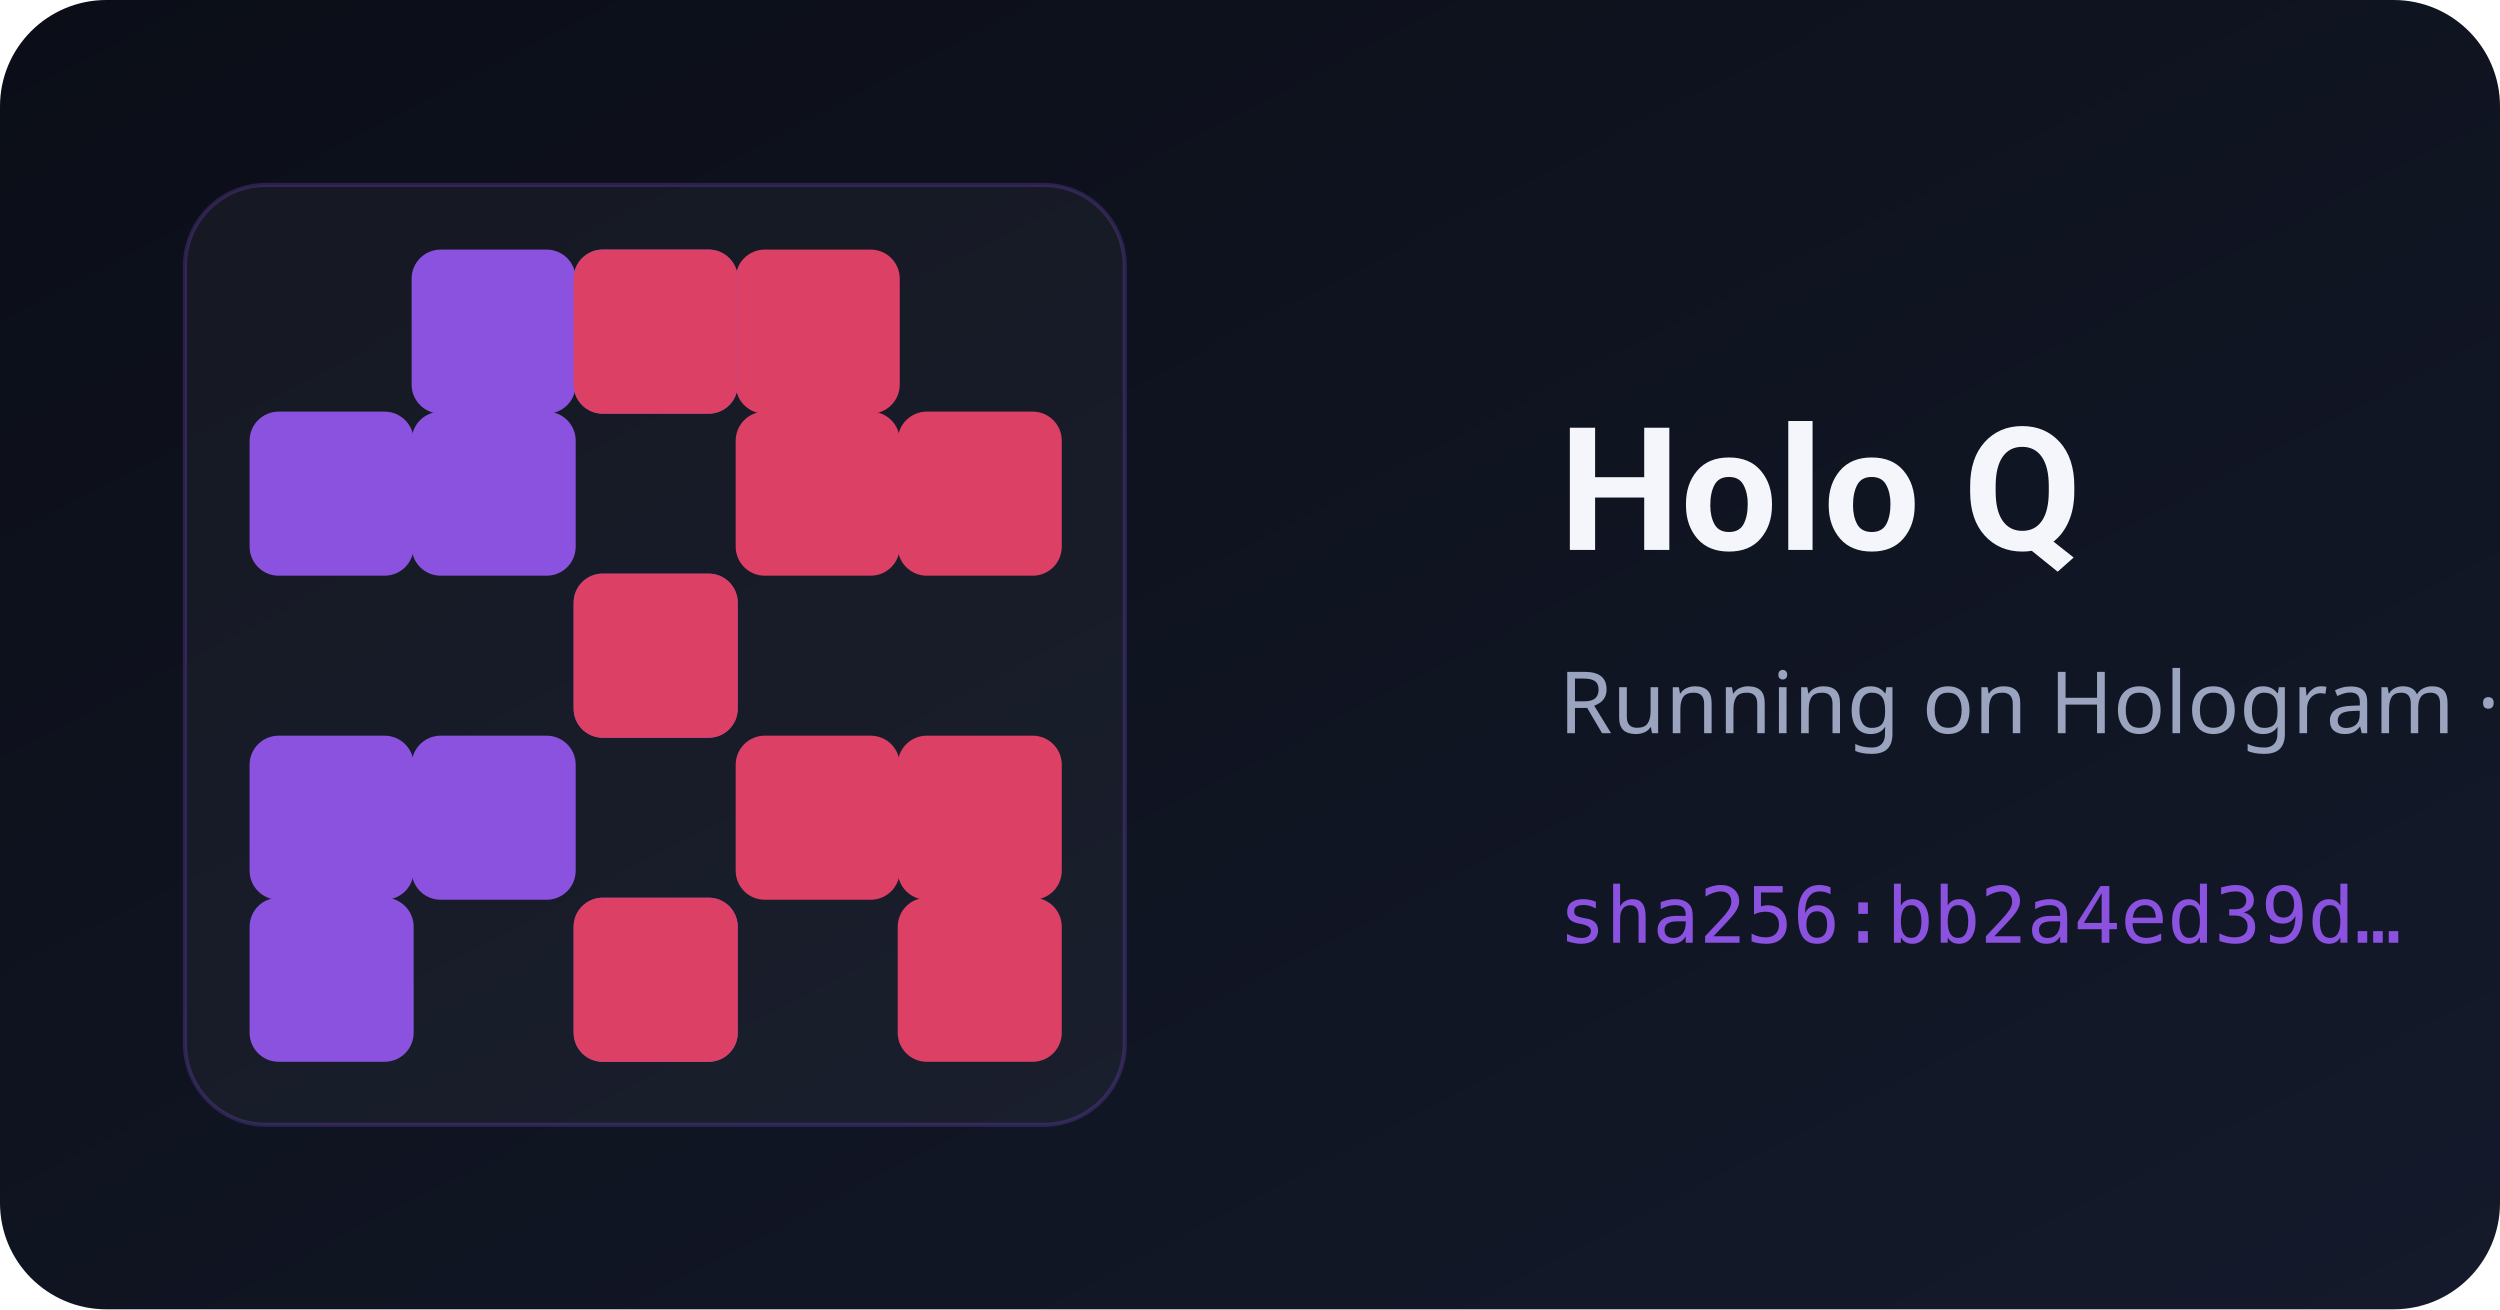
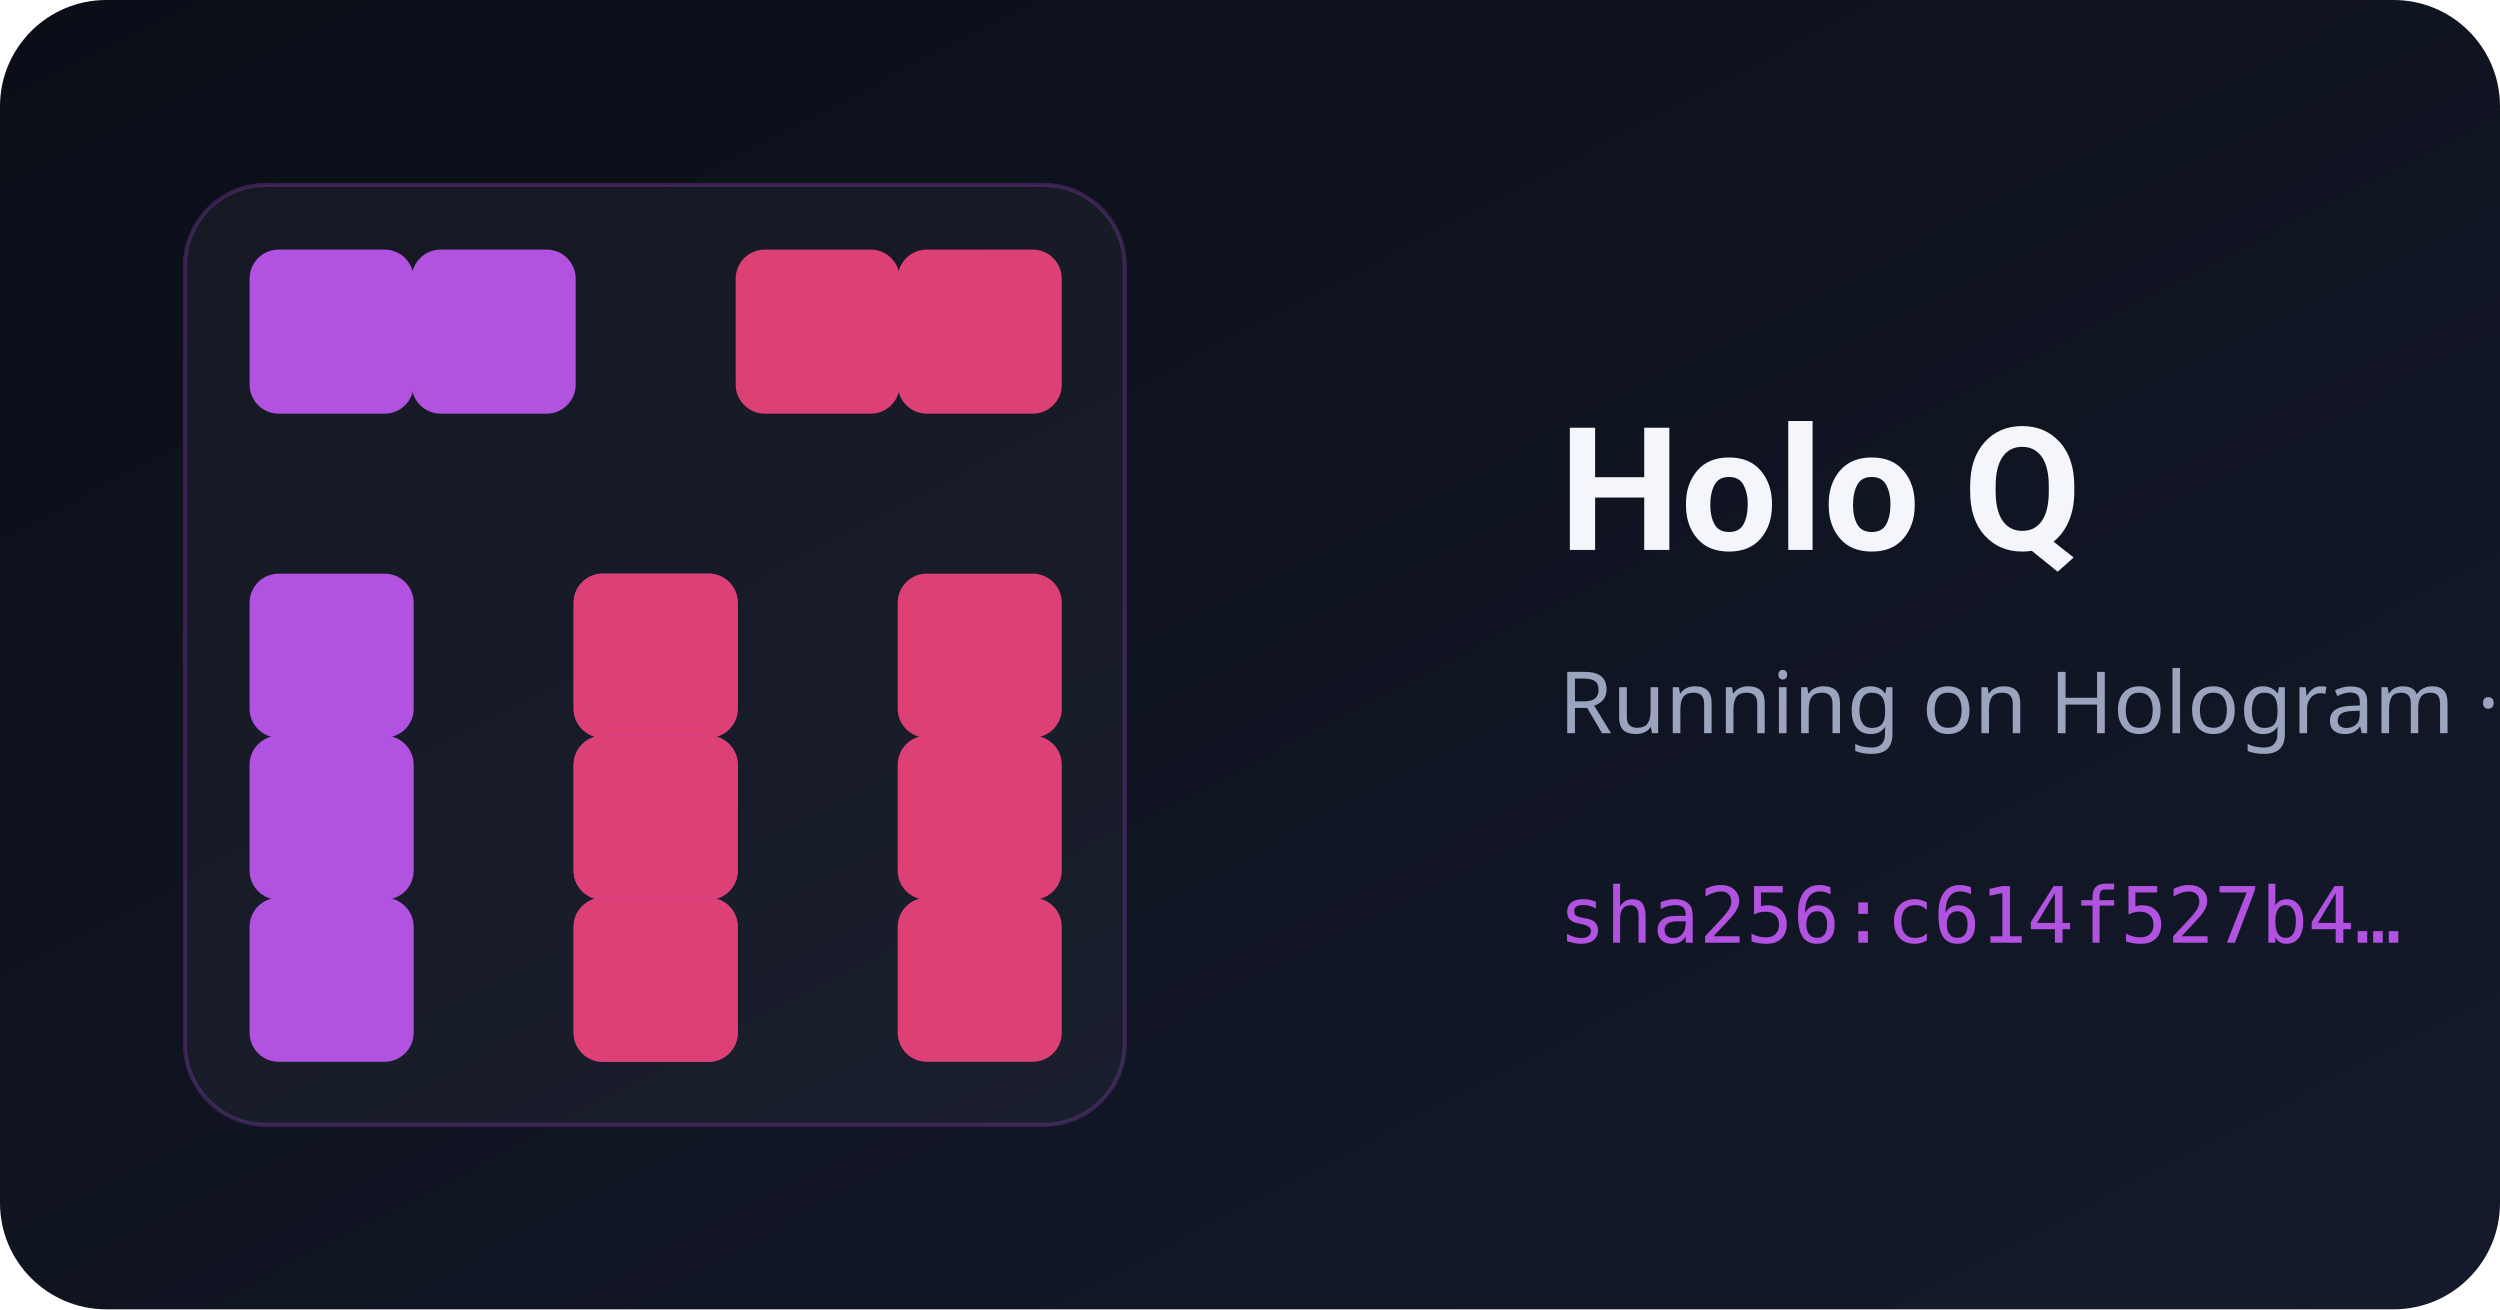
- <svg xmlns="http://www.w3.org/2000/svg" width="611" height="320" viewBox="0 0 611 320" role="img" aria-label="Holo Q sha256:bb2a4ed39d…">
+ <svg xmlns="http://www.w3.org/2000/svg" width="611" height="320" viewBox="0 0 611 320" role="img" aria-label="Holo Q sha256:c614f527b4…">
  <defs>
    <linearGradient id="bg" x1="0" y1="0" x2="1" y2="1">
      <stop offset="0" stop-color="#0b0e17" />
      <stop offset="1" stop-color="#141a2b" />
    </linearGradient>
  </defs>
  <rect width="611" height="320" rx="26" fill="url(#bg)" />
-   <rect x="45.2" y="45.2" width="229.7" height="229.7" rx="19.8" fill="#ffffff0a" stroke="hsl(264 70% 60%)" stroke-opacity="0.25" />
-   <rect x="100.6" y="61.0" width="40.1" height="40.1" rx="7.1" fill="hsl(264 70% 60%)" />
-   <rect x="179.8" y="61.0" width="40.1" height="40.1" rx="7.1" fill="hsl(346 70% 56%)" />
-   <rect x="140.2" y="61.0" width="40.1" height="40.1" rx="7.1" fill="hsl(264 70% 60%)" />
-   <rect x="140.2" y="61.0" width="40.1" height="40.1" rx="7.1" fill="hsl(346 70% 56%)" />
-   <rect x="61.0" y="100.6" width="40.1" height="40.1" rx="7.1" fill="hsl(264 70% 60%)" />
-   <rect x="219.4" y="100.6" width="40.1" height="40.1" rx="7.1" fill="hsl(346 70% 56%)" />
-   <rect x="100.6" y="100.6" width="40.1" height="40.1" rx="7.1" fill="hsl(264 70% 60%)" />
-   <rect x="179.8" y="100.6" width="40.1" height="40.1" rx="7.1" fill="hsl(346 70% 56%)" />
-   <rect x="140.2" y="140.2" width="40.1" height="40.1" rx="7.1" fill="hsl(264 70% 60%)" />
-   <rect x="140.2" y="140.2" width="40.1" height="40.1" rx="7.1" fill="hsl(346 70% 56%)" />
-   <rect x="61.0" y="179.8" width="40.1" height="40.1" rx="7.1" fill="hsl(264 70% 60%)" />
-   <rect x="219.4" y="179.8" width="40.1" height="40.1" rx="7.1" fill="hsl(346 70% 56%)" />
-   <rect x="100.6" y="179.8" width="40.1" height="40.1" rx="7.1" fill="hsl(264 70% 60%)" />
-   <rect x="179.8" y="179.8" width="40.1" height="40.1" rx="7.1" fill="hsl(346 70% 56%)" />
-   <rect x="61.0" y="219.4" width="40.1" height="40.1" rx="7.1" fill="hsl(264 70% 60%)" />
-   <rect x="219.4" y="219.4" width="40.1" height="40.1" rx="7.1" fill="hsl(346 70% 56%)" />
-   <rect x="140.2" y="219.4" width="40.1" height="40.1" rx="7.1" fill="hsl(264 70% 60%)" />
-   <rect x="140.2" y="219.4" width="40.1" height="40.1" rx="7.1" fill="hsl(346 70% 56%)" />
+   <rect x="45.2" y="45.2" width="229.7" height="229.7" rx="19.8" fill="#ffffff0a" stroke="hsl(280 70% 60%)" stroke-opacity="0.25" />
+   <rect x="61.0" y="61.0" width="40.1" height="40.1" rx="7.1" fill="hsl(280 70% 60%)" />
+   <rect x="219.4" y="61.0" width="40.1" height="40.1" rx="7.1" fill="hsl(340 70% 56%)" />
+   <rect x="100.6" y="61.0" width="40.1" height="40.1" rx="7.1" fill="hsl(280 70% 60%)" />
+   <rect x="179.8" y="61.0" width="40.1" height="40.1" rx="7.1" fill="hsl(340 70% 56%)" />
+   <rect x="61.0" y="140.2" width="40.1" height="40.1" rx="7.1" fill="hsl(280 70% 60%)" />
+   <rect x="219.4" y="140.2" width="40.1" height="40.1" rx="7.1" fill="hsl(340 70% 56%)" />
+   <rect x="140.2" y="140.2" width="40.1" height="40.1" rx="7.1" fill="hsl(280 70% 60%)" />
+   <rect x="140.2" y="140.2" width="40.1" height="40.1" rx="7.1" fill="hsl(340 70% 56%)" />
+   <rect x="61.0" y="179.8" width="40.1" height="40.1" rx="7.1" fill="hsl(280 70% 60%)" />
+   <rect x="219.4" y="179.8" width="40.1" height="40.1" rx="7.1" fill="hsl(340 70% 56%)" />
+   <rect x="140.2" y="179.8" width="40.1" height="40.1" rx="7.1" fill="hsl(280 70% 60%)" />
+   <rect x="140.2" y="179.8" width="40.1" height="40.1" rx="7.1" fill="hsl(340 70% 56%)" />
+   <rect x="61.0" y="219.4" width="40.1" height="40.1" rx="7.1" fill="hsl(280 70% 60%)" />
+   <rect x="219.4" y="219.4" width="40.1" height="40.1" rx="7.1" fill="hsl(340 70% 56%)" />
+   <rect x="140.2" y="219.4" width="40.1" height="40.1" rx="7.1" fill="hsl(280 70% 60%)" />
+   <rect x="140.2" y="219.4" width="40.1" height="40.1" rx="7.1" fill="hsl(340 70% 56%)" />
  <text x="381" y="134.4" font-family="ui-sans-serif,system-ui,Segoe UI,Roboto,sans-serif" font-size="42" font-weight="700" fill="#f4f6fb">Holo Q</text>
  <text x="381" y="179.2" font-family="ui-sans-serif,system-ui,sans-serif" font-size="21" fill="#9aa4bf">Running on Hologram · live on your device</text>
-   <text x="381" y="230.4" font-family="ui-monospace,Menlo,Consolas,monospace" font-size="19" fill="hsl(264 70% 60%)">sha256:bb2a4ed39d…</text>
+   <text x="381" y="230.4" font-family="ui-monospace,Menlo,Consolas,monospace" font-size="19" fill="hsl(280 70% 60%)">sha256:c614f527b4…</text>
</svg>
